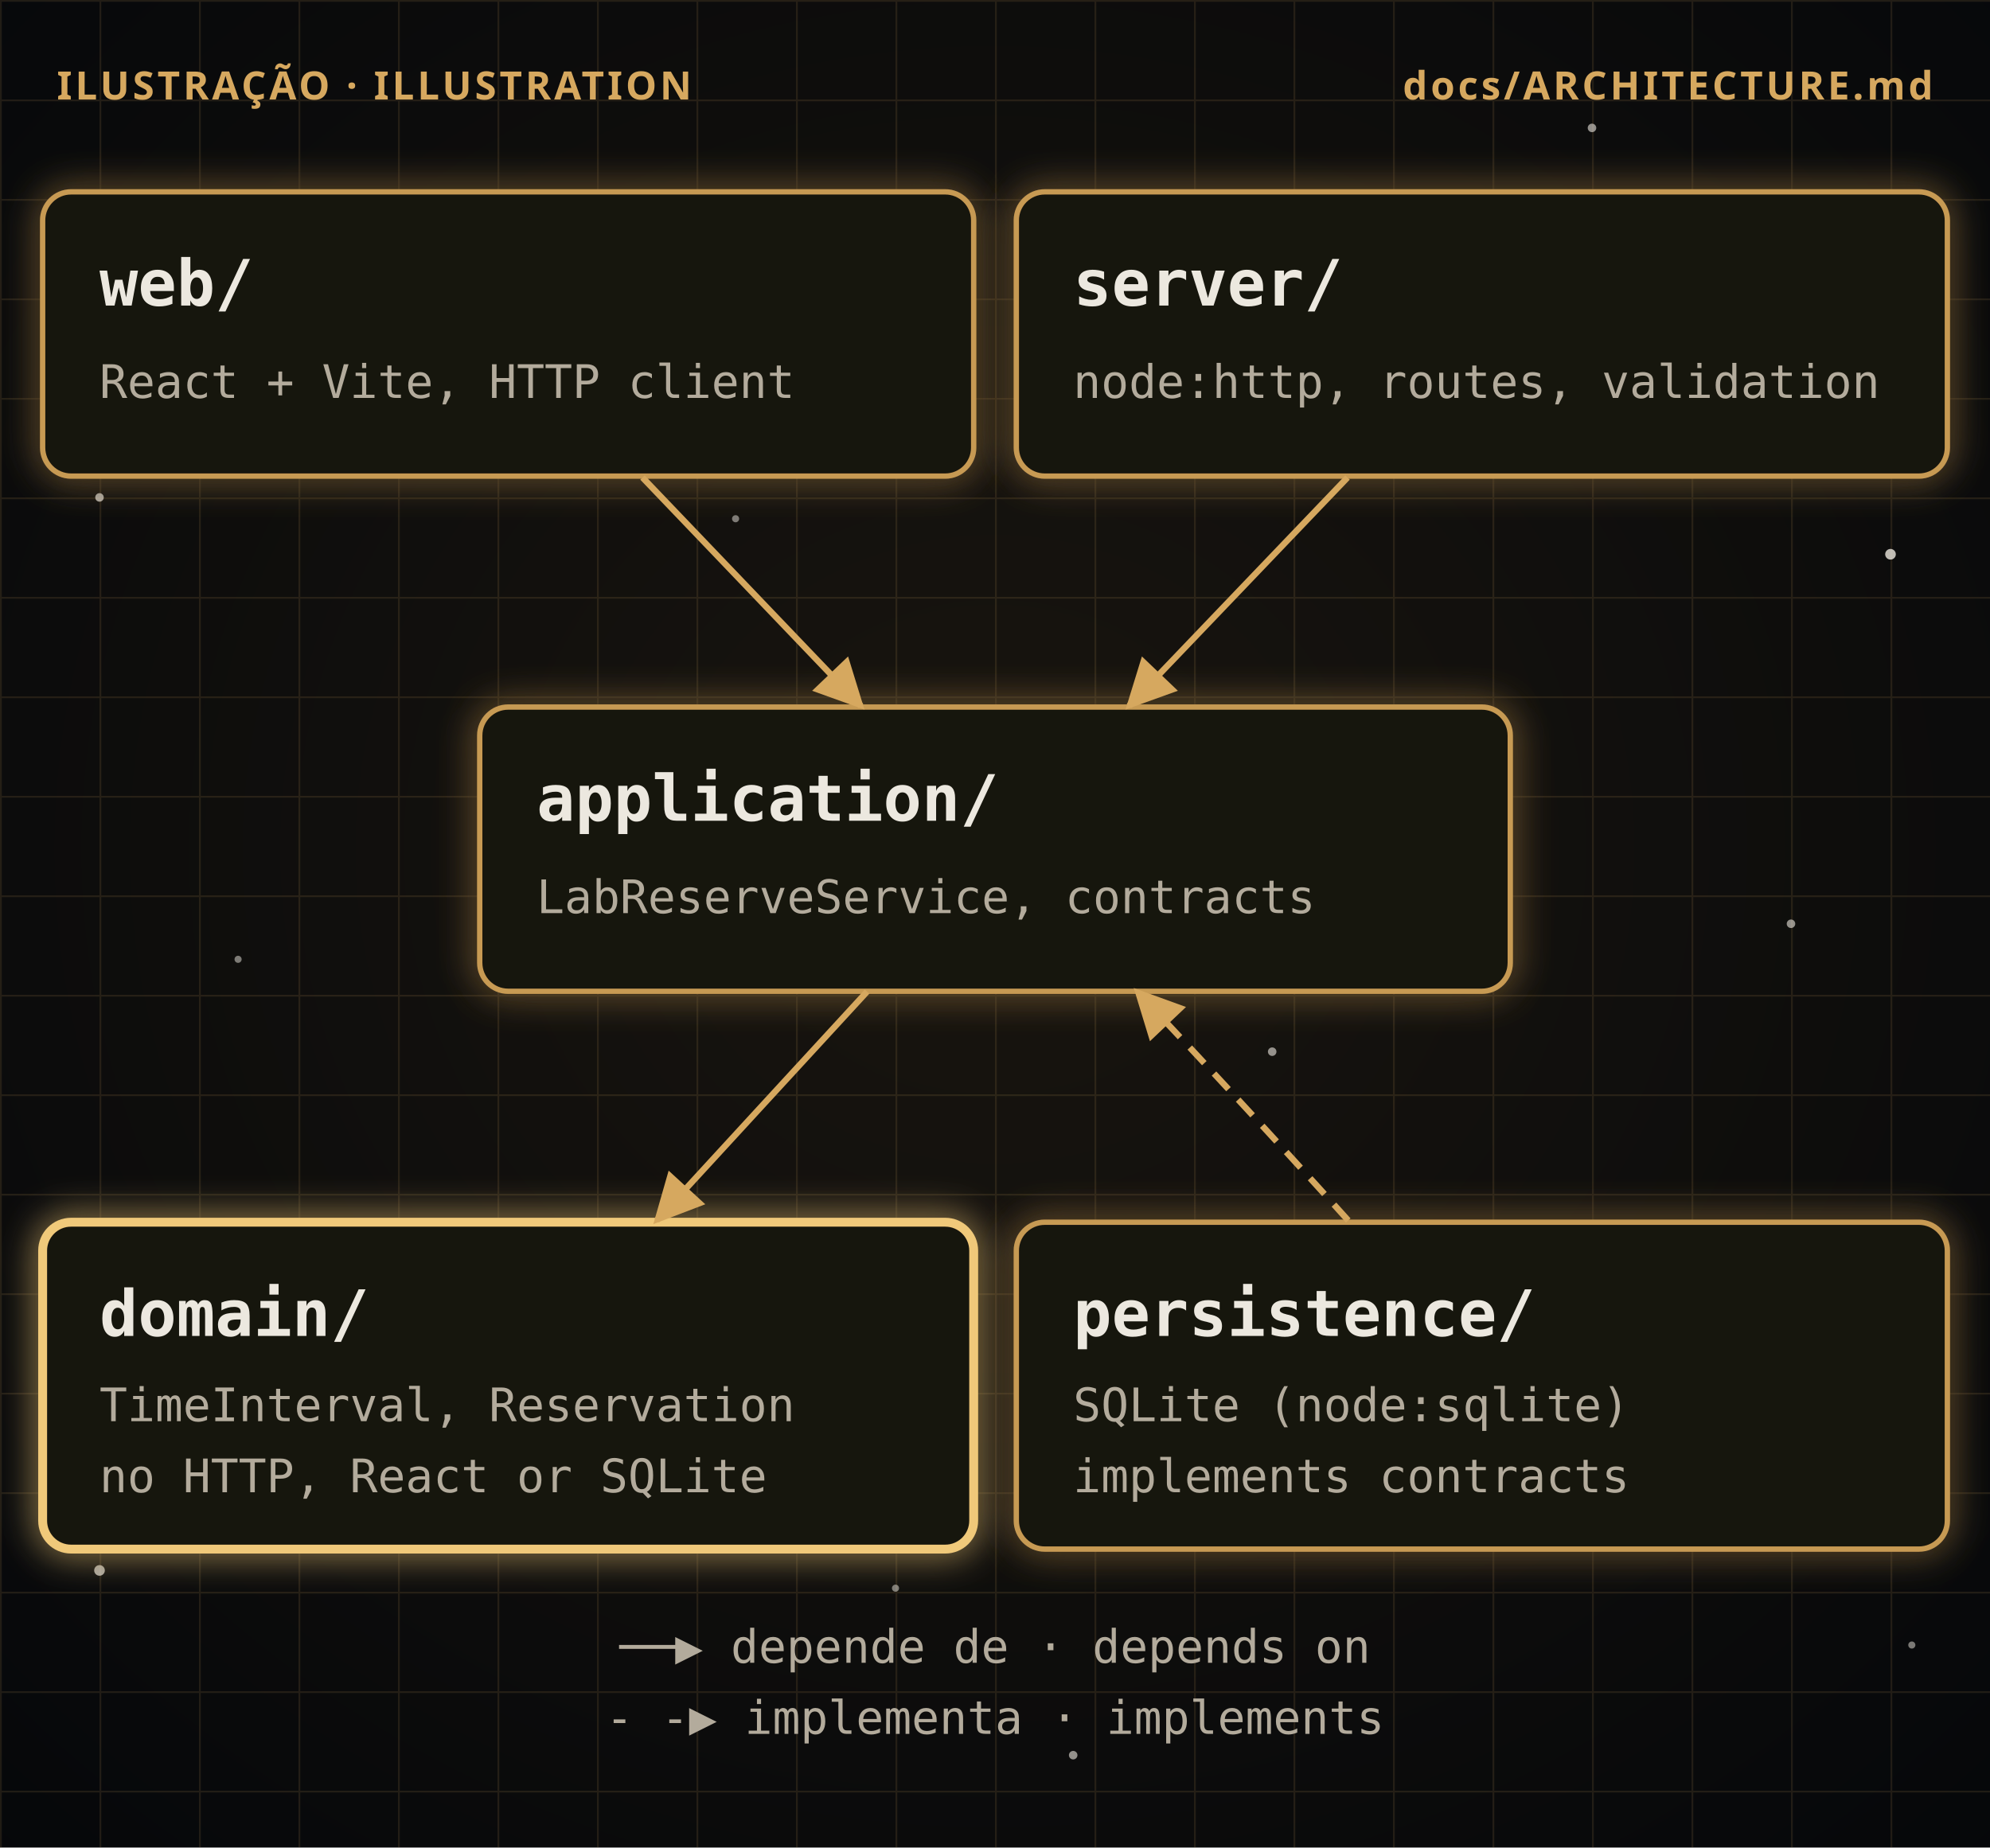
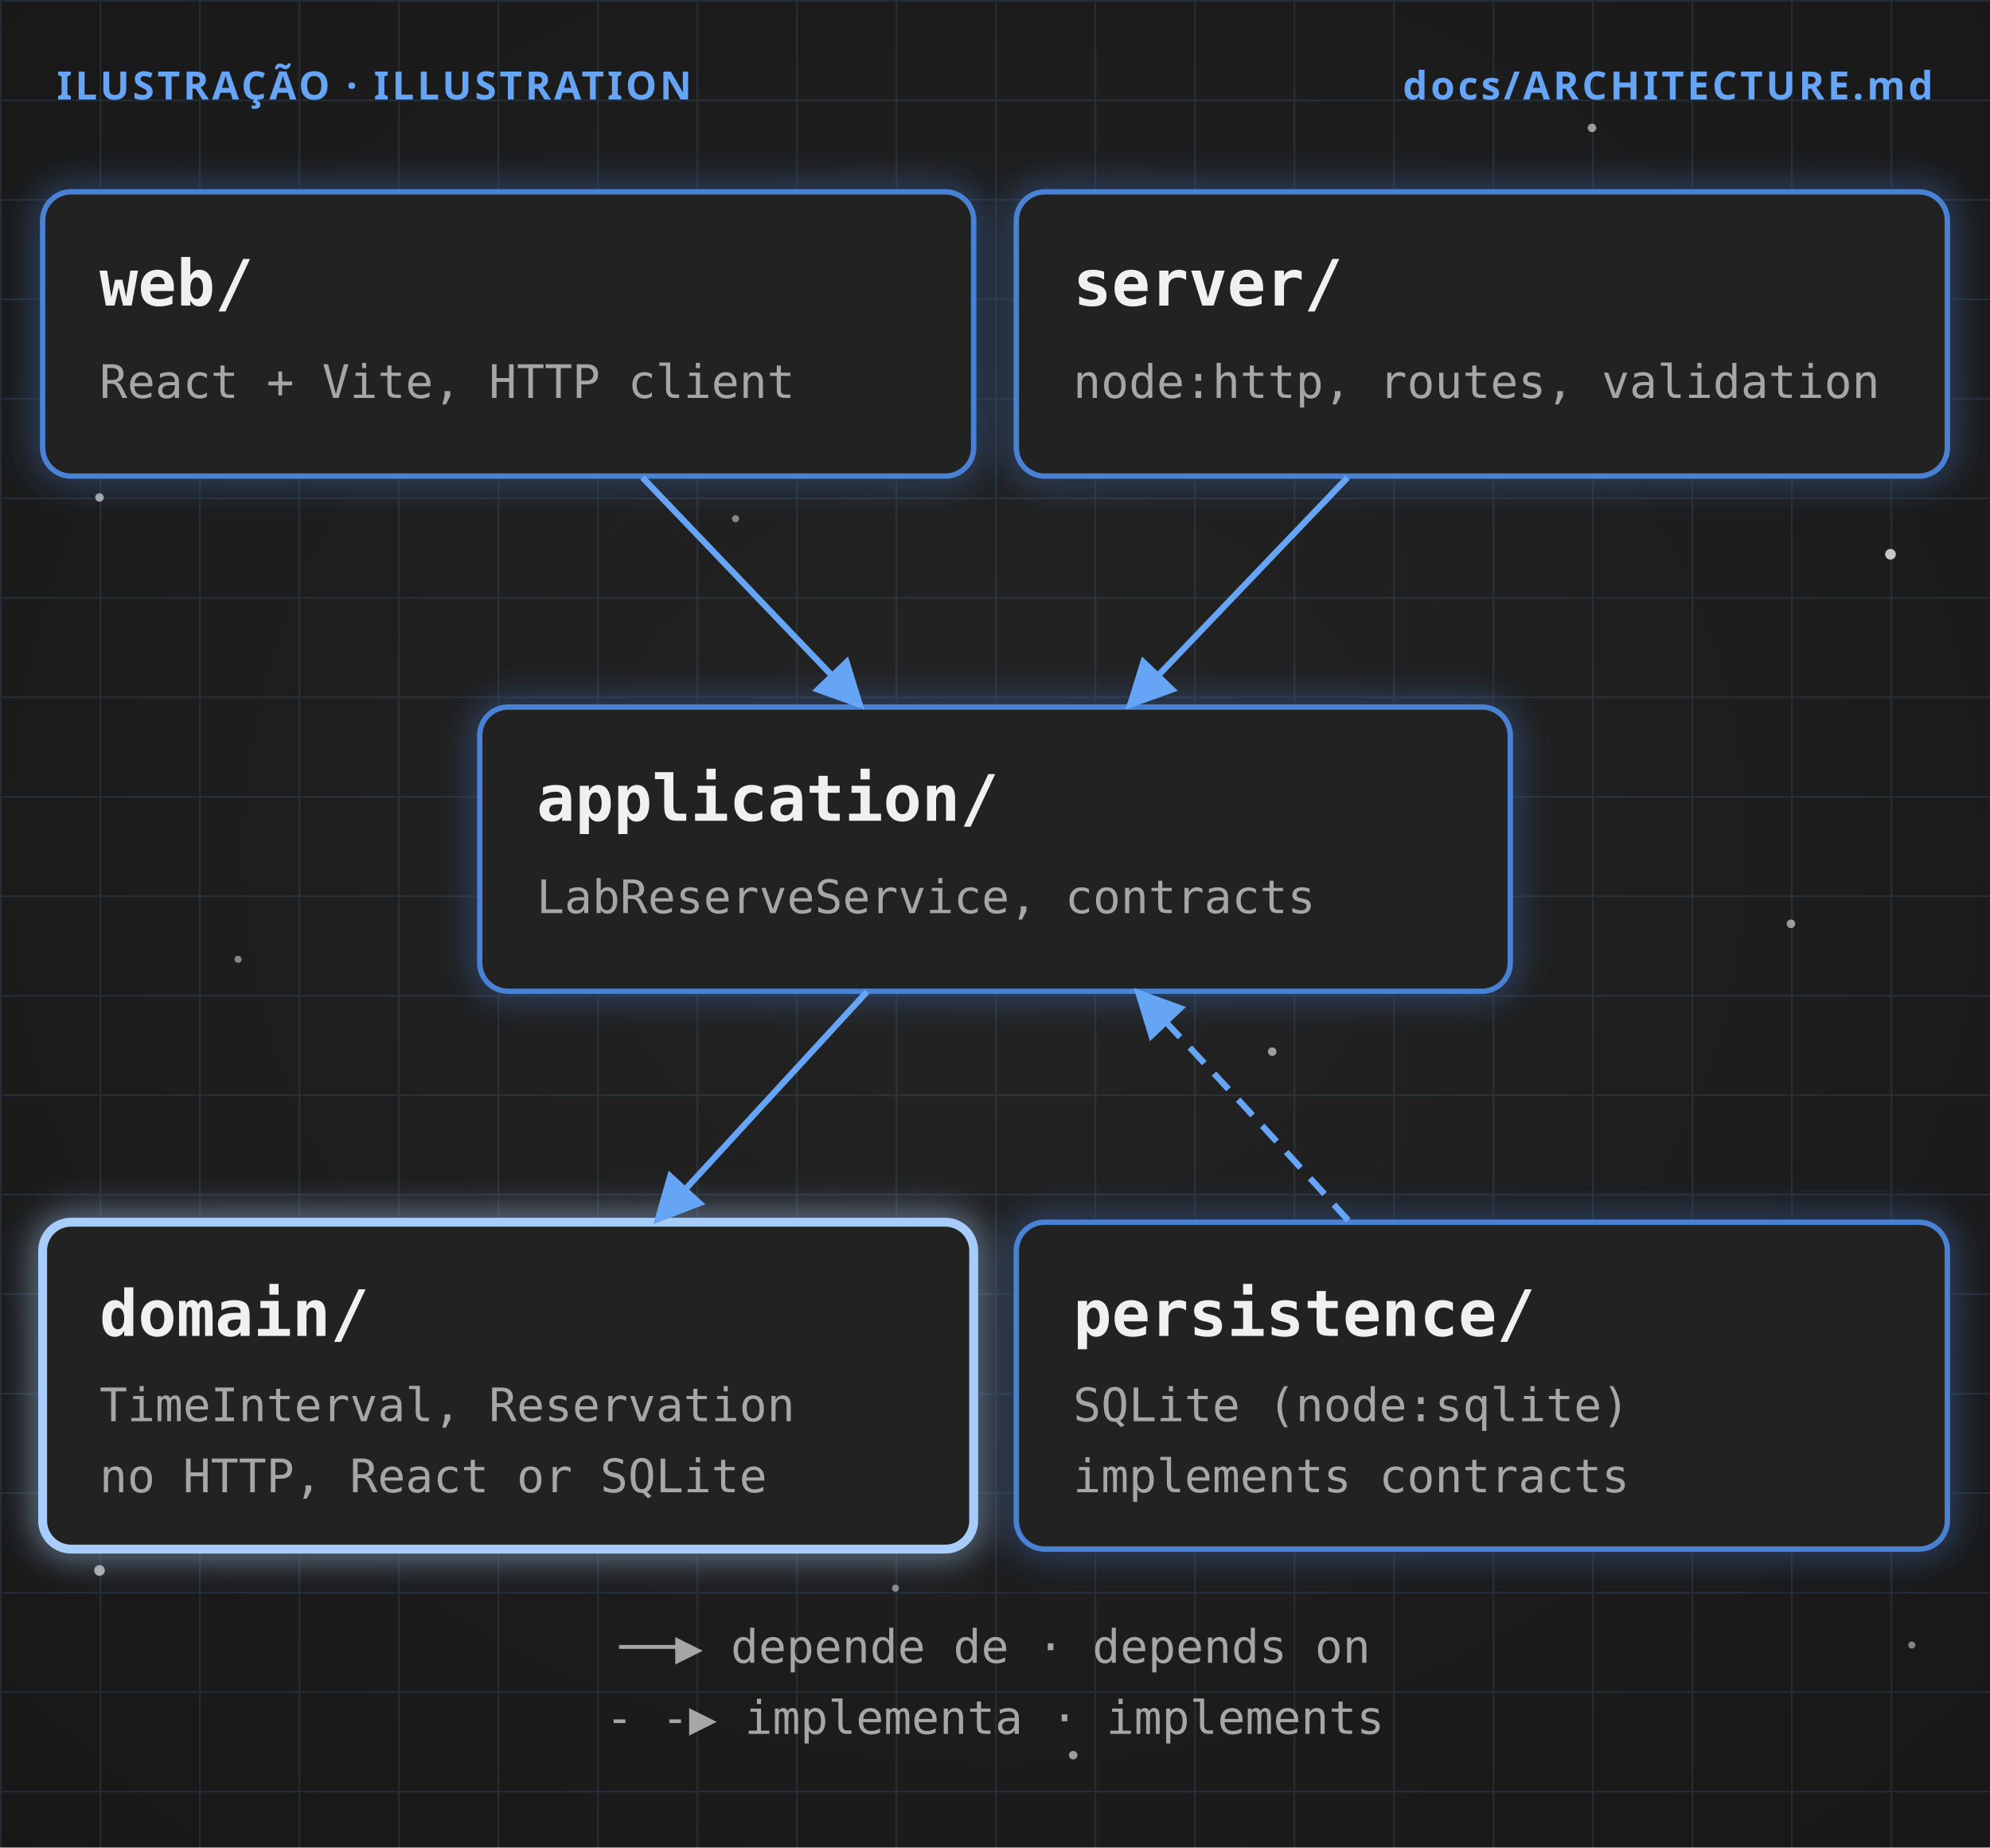
- <svg xmlns="http://www.w3.org/2000/svg" viewBox="0 0 560 520" width="560" height="520" role="img" aria-labelledby="t d" data-cor-do-pulso="#d6a85f" data-compacta="">
+ <svg xmlns="http://www.w3.org/2000/svg" viewBox="0 0 560 520" width="560" height="520" role="img" aria-labelledby="t d" data-cor-do-pulso="#66a4f5" data-compacta="">
  <defs>
    <marker id="seta" viewBox="0 0 10 10" refX="9" refY="5" markerWidth="8" markerHeight="8" orient="auto-start-reverse">
-       <path d="M0,0 L10,5 L0,10 z" fill="#d6a85f" />
+       <path d="M0,0 L10,5 L0,10 z" fill="#66a4f5" />
    </marker>
    <radialGradient id="fundo" cx="50%" cy="46%" r="75%">
-       <stop offset="0" stop-color="#19150f" />
-       <stop offset="1" stop-color="#05070a" />
+       <stop offset="0" stop-color="#242424" />
+       <stop offset="1" stop-color="#171717" />
    </radialGradient>
    <pattern id="grade" width="28" height="28" patternUnits="userSpaceOnUse">
-       <path d="M28,0 L0,0 L0,28" fill="none" stroke="#d6a85f" stroke-opacity="0.13" stroke-width="1" />
+       <path d="M28,0 L0,0 L0,28" fill="none" stroke="#66a4f5" stroke-opacity="0.13" stroke-width="1" />
    </pattern>
    <filter id="brilho" x="-20%" y="-30%" width="140%" height="160%">
      <feGaussianBlur in="SourceGraphic" stdDeviation="5" result="b" />
      <feMerge>
        <feMergeNode in="b" />
        <feMergeNode in="SourceGraphic" />
      </feMerge>
    </filter>
    <style>
-       .caixa { fill: #19150f; stroke: #c79a52; stroke-width: 1.5; }
-       .centro { fill: #19150f; stroke: #f0c97a; stroke-width: 2.5; }
-       .nome { font: 600 18px ui-monospace, SFMono-Regular, Menlo, Consolas, monospace; fill: #ece8df; }
-       .det { font: 13px ui-monospace, SFMono-Regular, Menlo, Consolas, monospace; fill: #b3ab9c; }
-       .rotulo { font: 600 11px ui-sans-serif, system-ui, sans-serif; fill: #d6a85f; letter-spacing: 0.08em; }
-       .linha { stroke: #d6a85f; stroke-width: 1.75; fill: none; marker-end: url(#seta); }
-       .tracejada { stroke: #d6a85f; stroke-width: 1.75; fill: none; stroke-dasharray: 6 4; marker-end: url(#seta); }
+       .caixa { fill: #242424; stroke: #4a82d4; stroke-width: 1.5; }
+       .centro { fill: #242424; stroke: #a9cdfa; stroke-width: 2.5; }
+       .nome { font: 600 18px ui-monospace, SFMono-Regular, Menlo, Consolas, monospace; fill: #f0f0f0; }
+       .det { font: 13px ui-monospace, SFMono-Regular, Menlo, Consolas, monospace; fill: #a6a6a6; }
+       .rotulo { font: 600 11px ui-sans-serif, system-ui, sans-serif; fill: #66a4f5; letter-spacing: 0.08em; }
+       .linha { stroke: #66a4f5; stroke-width: 1.75; fill: none; marker-end: url(#seta); }
+       .tracejada { stroke: #66a4f5; stroke-width: 1.75; fill: none; stroke-dasharray: 6 4; marker-end: url(#seta); }
    </style>
  </defs>
  <rect width="560" height="520" fill="url(#fundo)" />
  <rect width="560" height="520" fill="url(#grade)" />
-   <g fill="#ece8df" aria-hidden="true">
+   <g fill="#f0f0f0" aria-hidden="true">
    <circle cx="28" cy="140" r="1.2" opacity="0.7" />
    <circle cx="532" cy="156" r="1.5" opacity="0.8" />
    <circle cx="67" cy="270" r="1" opacity="0.5" />
    <circle cx="504" cy="260" r="1.2" opacity="0.6" />
    <circle cx="28" cy="442" r="1.5" opacity="0.7" />
    <circle cx="538" cy="463" r="1" opacity="0.5" />
    <circle cx="207" cy="146" r="1" opacity="0.5" />
    <circle cx="358" cy="296" r="1.2" opacity="0.6" />
    <circle cx="252" cy="447" r="1" opacity="0.5" />
    <circle cx="448" cy="36" r="1.2" opacity="0.6" />
    <circle cx="302" cy="494" r="1.2" opacity="0.6" />
  </g>
  <text x="16" y="28" class="rotulo">ILUSTRAÇÃO · ILLUSTRATION</text>
  <text x="544" y="28" class="rotulo" text-anchor="end">docs/ARCHITECTURE.md</text>
  <rect x="12" y="54" width="262" height="80" rx="8" class="caixa" filter="url(#brilho)" />
  <text x="28" y="86" class="nome">web/</text>
  <text x="28" y="112" class="det">React + Vite, HTTP client</text>
  <rect x="286" y="54" width="262" height="80" rx="8" class="caixa" filter="url(#brilho)" />
  <text x="302" y="86" class="nome">server/</text>
  <text x="302" y="112" class="det">node:http, routes, validation</text>
  <rect x="135" y="199" width="290" height="80" rx="8" class="caixa" filter="url(#brilho)" />
  <text x="151" y="231" class="nome">application/</text>
  <text x="151" y="257" class="det">LabReserveService, contracts</text>
  <rect x="12" y="344" width="262" height="92" rx="8" class="centro" filter="url(#brilho)" />
  <text x="28" y="376" class="nome">domain/</text>
  <text x="28" y="400" class="det">TimeInterval, Reservation</text>
  <text x="28" y="420" class="det">no HTTP, React or SQLite</text>
  <rect x="286" y="344" width="262" height="92" rx="8" class="caixa" filter="url(#brilho)" />
  <text x="302" y="376" class="nome">persistence/</text>
  <text x="302" y="400" class="det">SQLite (node:sqlite)</text>
  <text x="302" y="420" class="det">implements contracts</text>
  <path d="M180.8,134.4 C200,154.5 223.2,178.7 242.3,198.7" class="linha" />
  <path d="M379.2,134.4 C360,154.5 336.8,178.7 317.7,198.7" class="linha" />
  <path d="M244,279.1 C225.8,298.9 203.7,322.9 184.8,343.5" class="linha" />
  <path d="M379.4,343.5 C360.9,322.9 338.8,298.9 320,279.1" class="tracejada" />
  <text x="280" y="468" class="det" text-anchor="middle">──▶ depende de · depends on</text>
  <text x="280" y="488" class="det" text-anchor="middle">- -▶ implementa · implements</text>
</svg>
